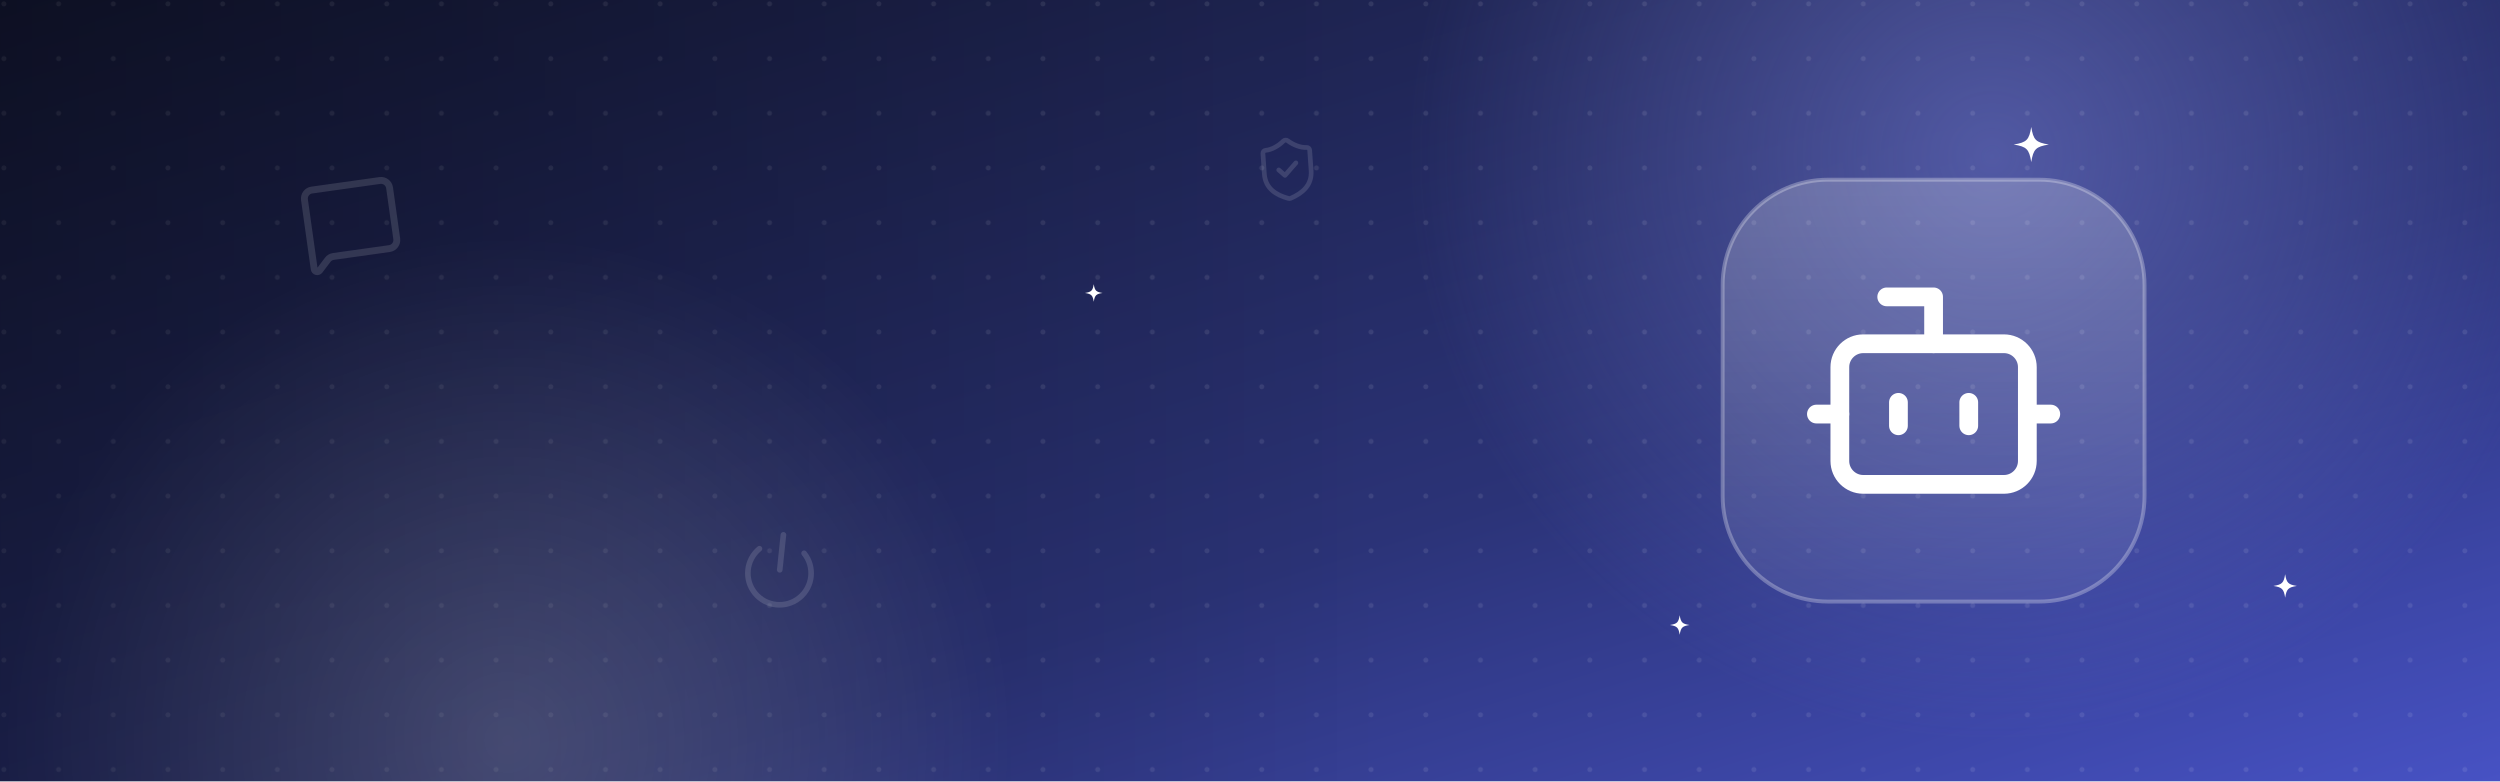
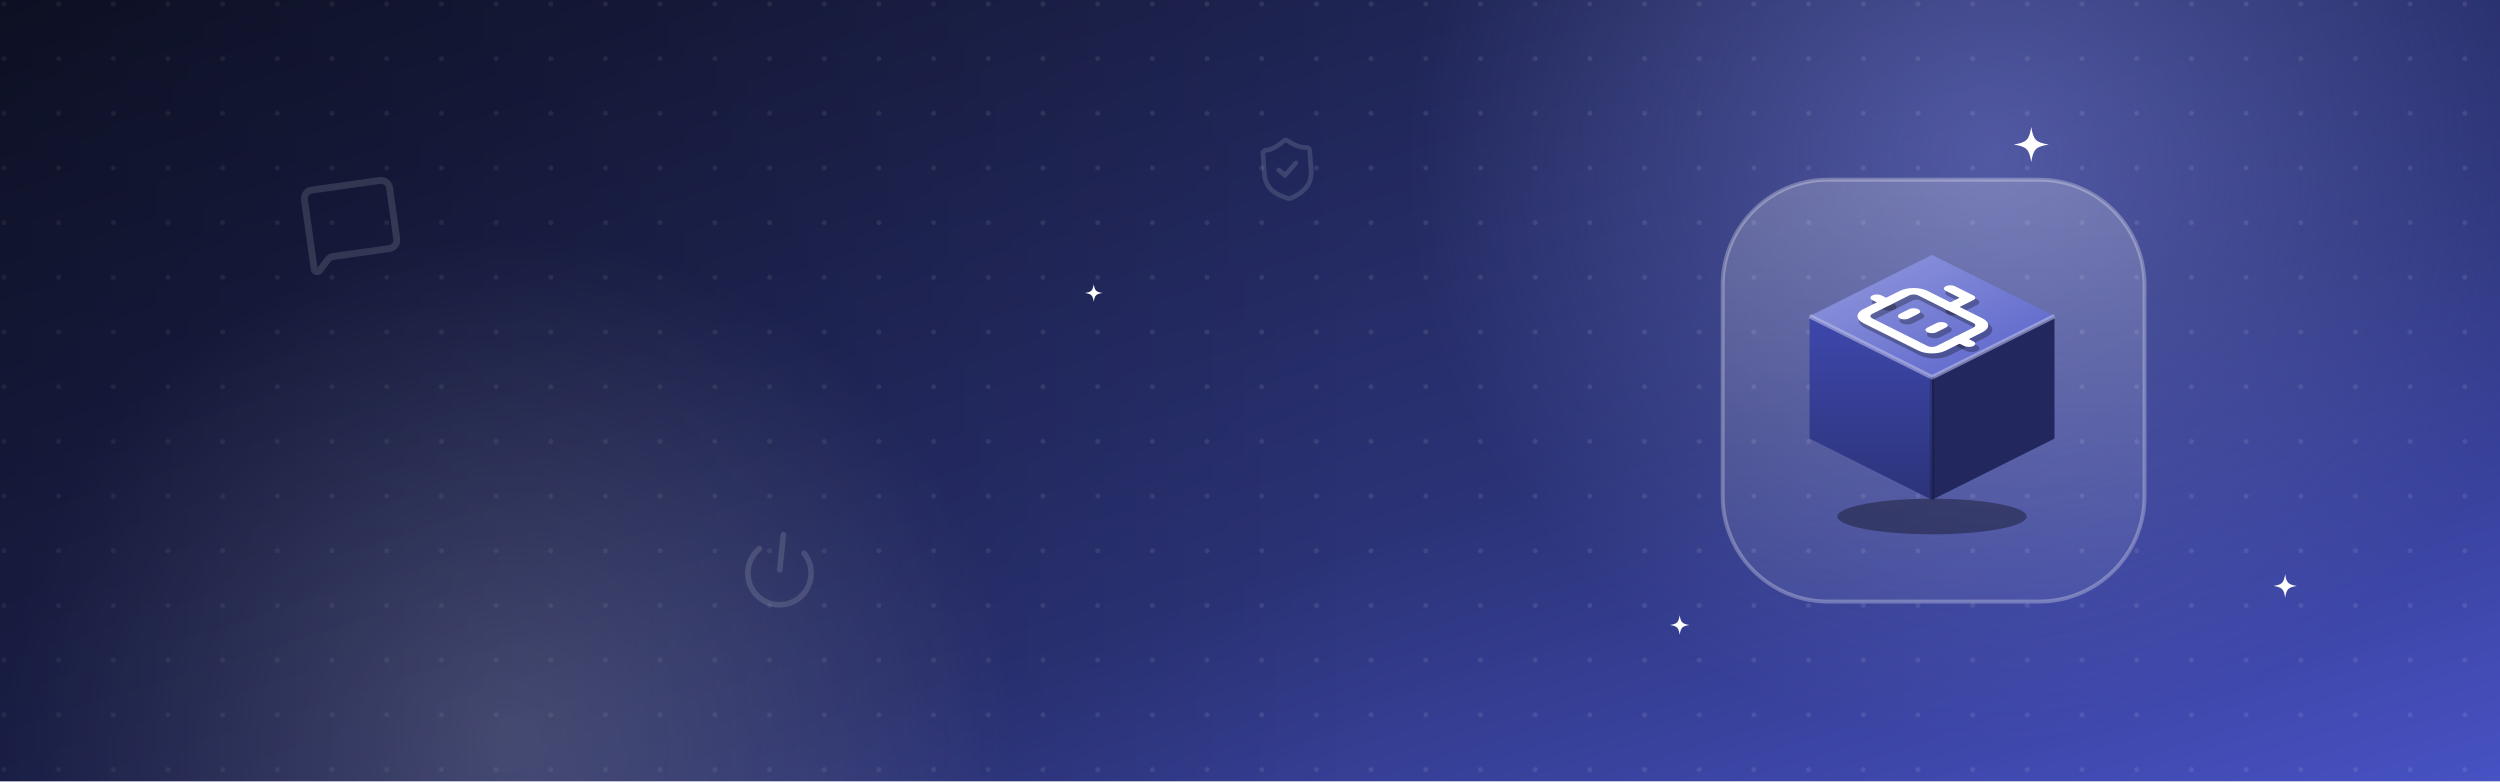
<svg xmlns="http://www.w3.org/2000/svg" viewBox="0 0 1280 400" role="img" aria-hidden="true">
  <defs>
    <linearGradient id="bg" x1="0" y1="0" x2="1" y2="1">
      <stop offset="0" stop-color="#141835" />
      <stop offset=".62" stop-color="#2b3377" />
      <stop offset="1" stop-color="#4752c4" />
    </linearGradient>
    <radialGradient id="o1">
      <stop offset="0" stop-color="#757dd3" stop-opacity=".55" />
      <stop offset="1" stop-color="#757dd3" stop-opacity="0" />
    </radialGradient>
    <radialGradient id="o2">
      <stop offset="0" stop-color="#ffffff" stop-opacity=".22" />
      <stop offset="1" stop-color="#ffffff" stop-opacity="0" />
    </radialGradient>
    <pattern id="dots" width="28" height="28" patternUnits="userSpaceOnUse">
      <circle cx="2" cy="2" r="1.3" fill="#ffffff" fill-opacity=".09" />
    </pattern>
    <linearGradient id="glass" x1="0" y1="0" x2="0" y2="1">
      <stop offset="0" stop-color="#ffffff" stop-opacity=".22" />
      <stop offset="1" stop-color="#ffffff" stop-opacity=".06" />
    </linearGradient>
    <linearGradient id="fade" x1="0" y1="0" x2="1" y2="0">
      <stop offset="0" stop-color="#000" stop-opacity=".35" />
      <stop offset=".55" stop-color="#000" stop-opacity="0" />
    </linearGradient>
+     <linearGradient id="bbt" x1="0" y1="0" x2="1" y2="1">
+       <stop offset="0" stop-color="#949bdd" />
+       <stop offset="1" stop-color="#5660c9" />
+     </linearGradient>
+     <linearGradient id="bbl" x1="0" y1="0" x2="0" y2="1">
+       <stop offset="0" stop-color="#3e48ac" />
+       <stop offset="1" stop-color="#2c337a" />
+     </linearGradient>
+     <linearGradient id="bbsh" x1="0" y1="0" x2="1" y2="0">
+       <stop offset="0" stop-color="#fff" stop-opacity="0" />
+       <stop offset=".5" stop-color="#fff" stop-opacity=".55" />
+       <stop offset="1" stop-color="#fff" stop-opacity="0" />
+     </linearGradient>
+     <clipPath id="bbc">
+       <path d="M32 10 L54 21 L32 32 L10 21 Z" />
+     </clipPath>
  </defs>
  <style>.b1,.b2,.f,.s,.k{transform-box:fill-box;transform-origin:50% 50%}
@keyframes b1{to{transform:translate(-90px,40px) scale(1.15)}}@keyframes b2{to{transform:translate(70px,-30px) scale(.9)}}
@keyframes f{0%,100%{transform:translateY(0)}50%{transform:translateY(-10px)}}
@keyframes s{0%,100%{opacity:.25;transform:scale(.5) rotate(0)}50%{opacity:.95;transform:scale(1) rotate(45deg)}}
@keyframes k{0%,100%{transform:translateY(0)}50%{transform:translateY(-6px)}}
.b1{animation:b1 16s ease-in-out infinite alternate}.b2{animation:b2 19s ease-in-out infinite alternate}
.f{animation:f 9s ease-in-out infinite}.f1{animation-duration:11s;animation-delay:-3s}.f2{animation-duration:13s;animation-delay:-6s}
.s{animation:s 3.4s ease-in-out infinite}.k{animation:k 6s ease-in-out infinite}
- @media (prefers-reduced-motion:reduce){.b1,.b2,.f,.s,.k{animation:none!important}}</style>
+ @media (prefers-reduced-motion:reduce){.b1,.b2,.f,.s,.k{animation:none!important}}.bbbob,.bbshadow{transform-box:fill-box;transform-origin:50% 50%}@keyframes bbb{0%,100%{transform:translateY(0)}50%{transform:translateY(-2.2px)}}@keyframes bbsd{0%,100%{transform:scaleX(1);opacity:.35}50%{transform:scaleX(.86);opacity:.22}}@keyframes bbs{0%,55%{transform:translateX(0)}100%{transform:translateX(78px)}}@keyframes bbg{0%,100%{opacity:.9}50%{opacity:1}}.bbbob{animation:bbb 4.2s ease-in-out infinite}.bbshadow{animation:bbsd 4.2s ease-in-out infinite}.bbshine{animation:bbs 5.5s ease-in-out infinite}.bbglow{animation:bbg 4.2s ease-in-out infinite}</style>
  <rect width="1280" height="400" fill="url(#bg)" />
  <circle class="b1" cx="1020" cy="80" r="300" fill="url(#o1)" />
  <circle class="b2" cx="260" cy="380" r="260" fill="url(#o2)" />
  <rect width="1280" height="400" fill="url(#dots)" />
  <rect width="1280" height="400" fill="url(#fade)" />
  <g transform="translate(150 92) rotate(-8) scale(2.2)">
    <g class="f f0" fill="none" stroke="#ffffff" stroke-opacity=".13" stroke-width="1.6" stroke-linecap="round" stroke-linejoin="round">
      <path d="M22 17a2 2 0 0 1-2 2H6.828a2 2 0 0 0-1.414.586l-2.202 2.202A.71.71 0 0 1 2 21.286V5a2 2 0 0 1 2-2h16a2 2 0 0 1 2 2z" />
    </g>
  </g>
  <g transform="translate(380 268) rotate(6) scale(1.8)">
    <g class="f f1" fill="none" stroke="#ffffff" stroke-opacity=".13" stroke-width="1.6" stroke-linecap="round" stroke-linejoin="round">
      <path d="M12 2v10" />
      <path d="M18.4 6.6a9 9 0 1 1-12.77.04" />
    </g>
  </g>
  <g transform="translate(640 70) rotate(-4) scale(1.5)">
    <g class="f f2" fill="none" stroke="#ffffff" stroke-opacity=".13" stroke-width="1.6" stroke-linecap="round" stroke-linejoin="round">
      <path d="M20 13c0 5-3.5 7.5-7.66 8.95a1 1 0 0 1-.67-.01C7.5 20.5 4 18 4 13V6a1 1 0 0 1 1-1c2 0 4.5-1.2 6.24-2.72a1.17 1.17 0 0 1 1.52 0C14.51 3.81 17 5 19 5a1 1 0 0 1 1 1z" />
      <path d="m9 12 2 2 4-4" />
    </g>
  </g>
  <g class="k">
    <rect x="882" y="92" width="216" height="216" rx="54" fill="url(#glass)" stroke="#ffffff" stroke-opacity=".28" stroke-width="2" />
-     <g transform="translate(918 128) scale(6)" fill="none" stroke="#ffffff" stroke-width="1.6" stroke-linecap="round" stroke-linejoin="round">
-       <path d="M12 8V4H8" />
-       <rect width="16" height="12" x="4" y="8" rx="2" />
-       <path d="M2 14h2" />
-       <path d="M20 14h2" />
-       <path d="M15 13v2" />
-       <path d="M9 13v2" />
+     <g transform="translate(898 102) scale(2.85)">
+       <g class="bbbob">
+         <ellipse cx="32" cy="57" rx="17" ry="3.2" fill="#000" opacity=".35" class="bbshadow" />
+         <path d="M10 21 L32 32 V54 L10 43 Z" fill="url(#bbl)" />
+         <path d="M54 21 L32 32 V54 L54 43 Z" fill="#22275e" />
+         <path d="M32 10 L54 21 L32 32 L10 21 Z" fill="url(#bbt)" />
+         <path d="M10 21 L32 32 L54 21" fill="none" stroke="#bfc2ea" stroke-opacity=".55" stroke-width=".8" stroke-linejoin="round" />
+         <path d="M32 32 V54" stroke="#000" stroke-opacity=".18" stroke-width=".8" />
+         <g clip-path="url(#bbc)">
+           <rect class="bbshine" x="-14" y="6" width="14" height="30" fill="url(#bbsh)" transform="skewX(-25)" />
+         </g>
+         <g transform="translate(.5 .8)">
+           <g transform="matrix(0.825 0.4125 -0.825 0.4125 32 11.100)" fill="none" stroke="#000" stroke-opacity=".28" stroke-width="2.4" stroke-linecap="round" stroke-linejoin="round">
+             <path d="M12 8V4H8" />
+             <rect width="16" height="12" x="4" y="8" rx="2" />
+             <path d="M2 14h2" />
+             <path d="M20 14h2" />
+             <path d="M15 13v2" />
+             <path d="M9 13v2" />
+           </g>
+         </g>
+         <g class="bbglow" transform="matrix(0.825 0.4125 -0.825 0.4125 32 11.100)" fill="none" stroke="#fff" stroke-width="2" stroke-linecap="round" stroke-linejoin="round">
+           <path d="M12 8V4H8" />
+           <rect width="16" height="12" x="4" y="8" rx="2" />
+           <path d="M2 14h2" />
+           <path d="M20 14h2" />
+           <path d="M15 13v2" />
+           <path d="M9 13v2" />
+         </g>
+       </g>
    </g>
  </g>
  <g transform="translate(1040 74) scale(0.9)">
    <path class="s" style="animation-delay:0s" d="M0 -10 C1.2 -2.6 2.6 -1.2 10 0 C2.6 1.2 1.2 2.6 0 10 C-1.2 2.6 -2.6 1.2 -10 0 C-2.6 -1.2 -1.2 -2.6 0 -10Z" fill="#ffffff" />
  </g>
  <g transform="translate(1170 300) scale(0.6)">
    <path class="s" style="animation-delay:1.1s" d="M0 -10 C1.2 -2.6 2.6 -1.2 10 0 C2.6 1.2 1.2 2.6 0 10 C-1.2 2.6 -2.6 1.2 -10 0 C-2.6 -1.2 -1.2 -2.6 0 -10Z" fill="#ffffff" />
  </g>
  <g transform="translate(860 320) scale(0.5)">
    <path class="s" style="animation-delay:2.2s" d="M0 -10 C1.2 -2.6 2.6 -1.2 10 0 C2.6 1.2 1.2 2.6 0 10 C-1.2 2.6 -2.6 1.2 -10 0 C-2.6 -1.2 -1.2 -2.6 0 -10Z" fill="#ffffff" />
  </g>
  <g transform="translate(560 150) scale(0.45)">
    <path class="s" style="animation-delay:0.6s" d="M0 -10 C1.2 -2.6 2.6 -1.2 10 0 C2.6 1.2 1.2 2.6 0 10 C-1.2 2.6 -2.6 1.2 -10 0 C-2.6 -1.2 -1.2 -2.6 0 -10Z" fill="#ffffff" />
  </g>
</svg>
